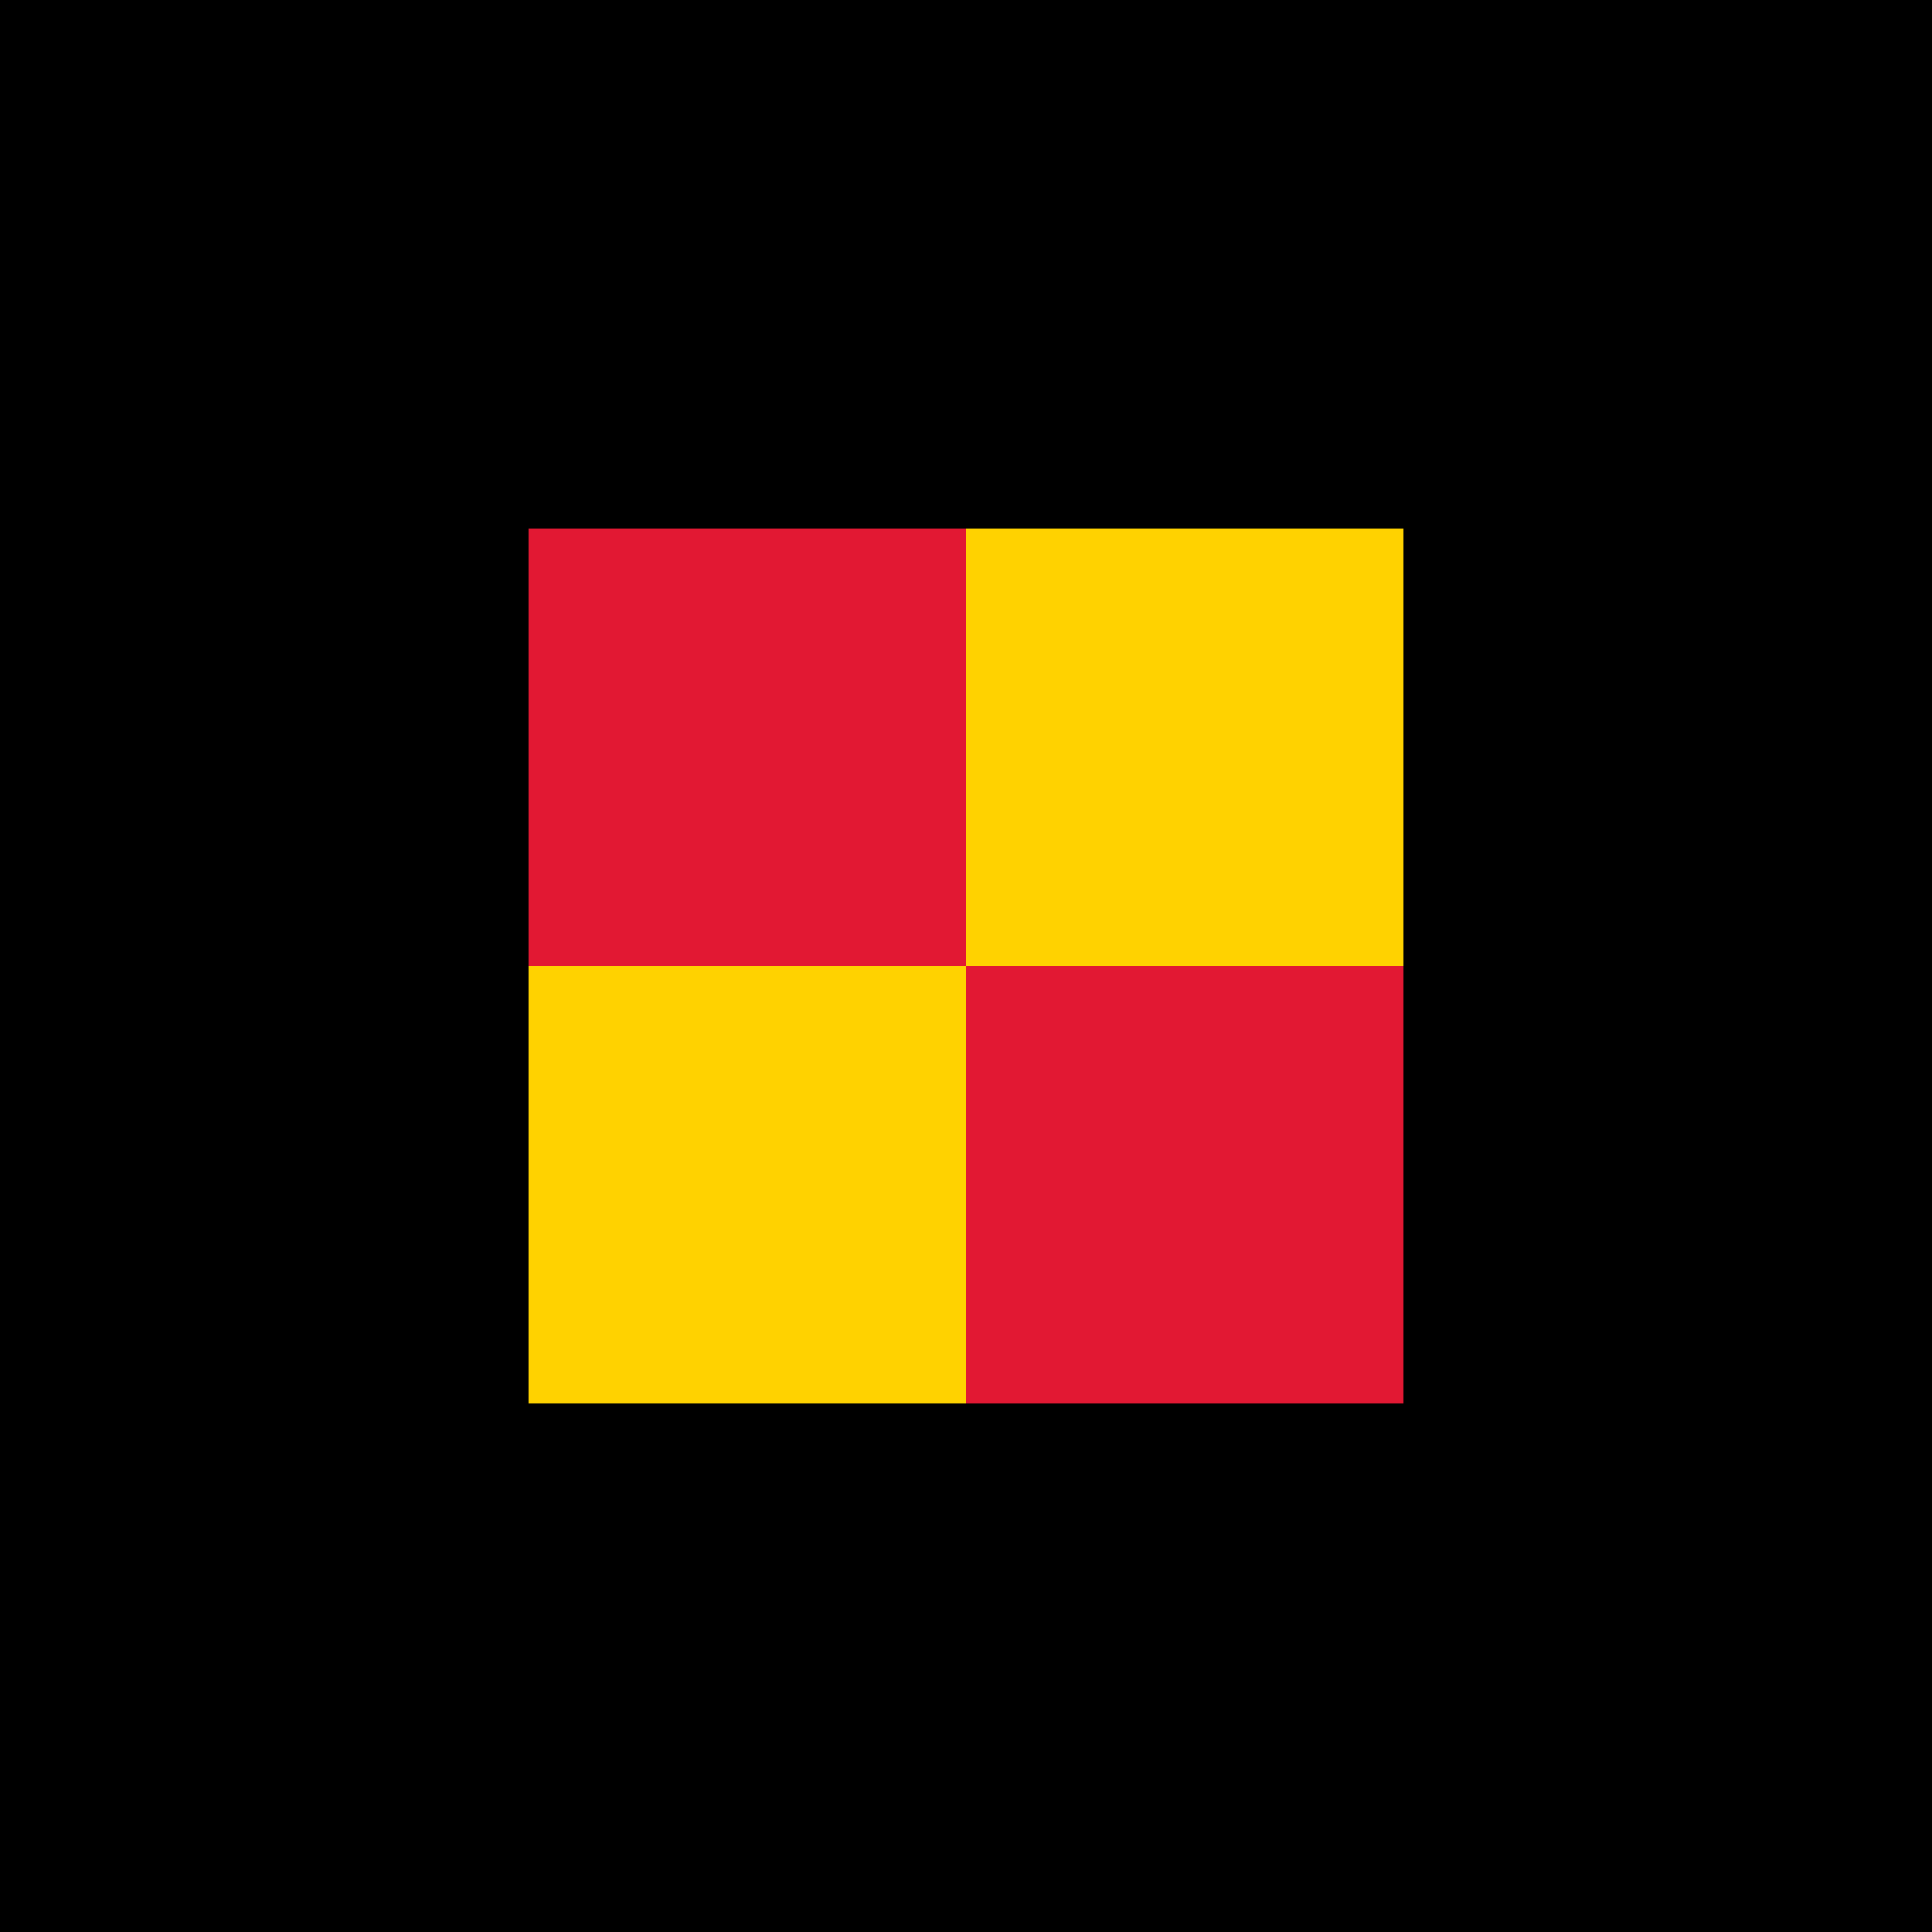
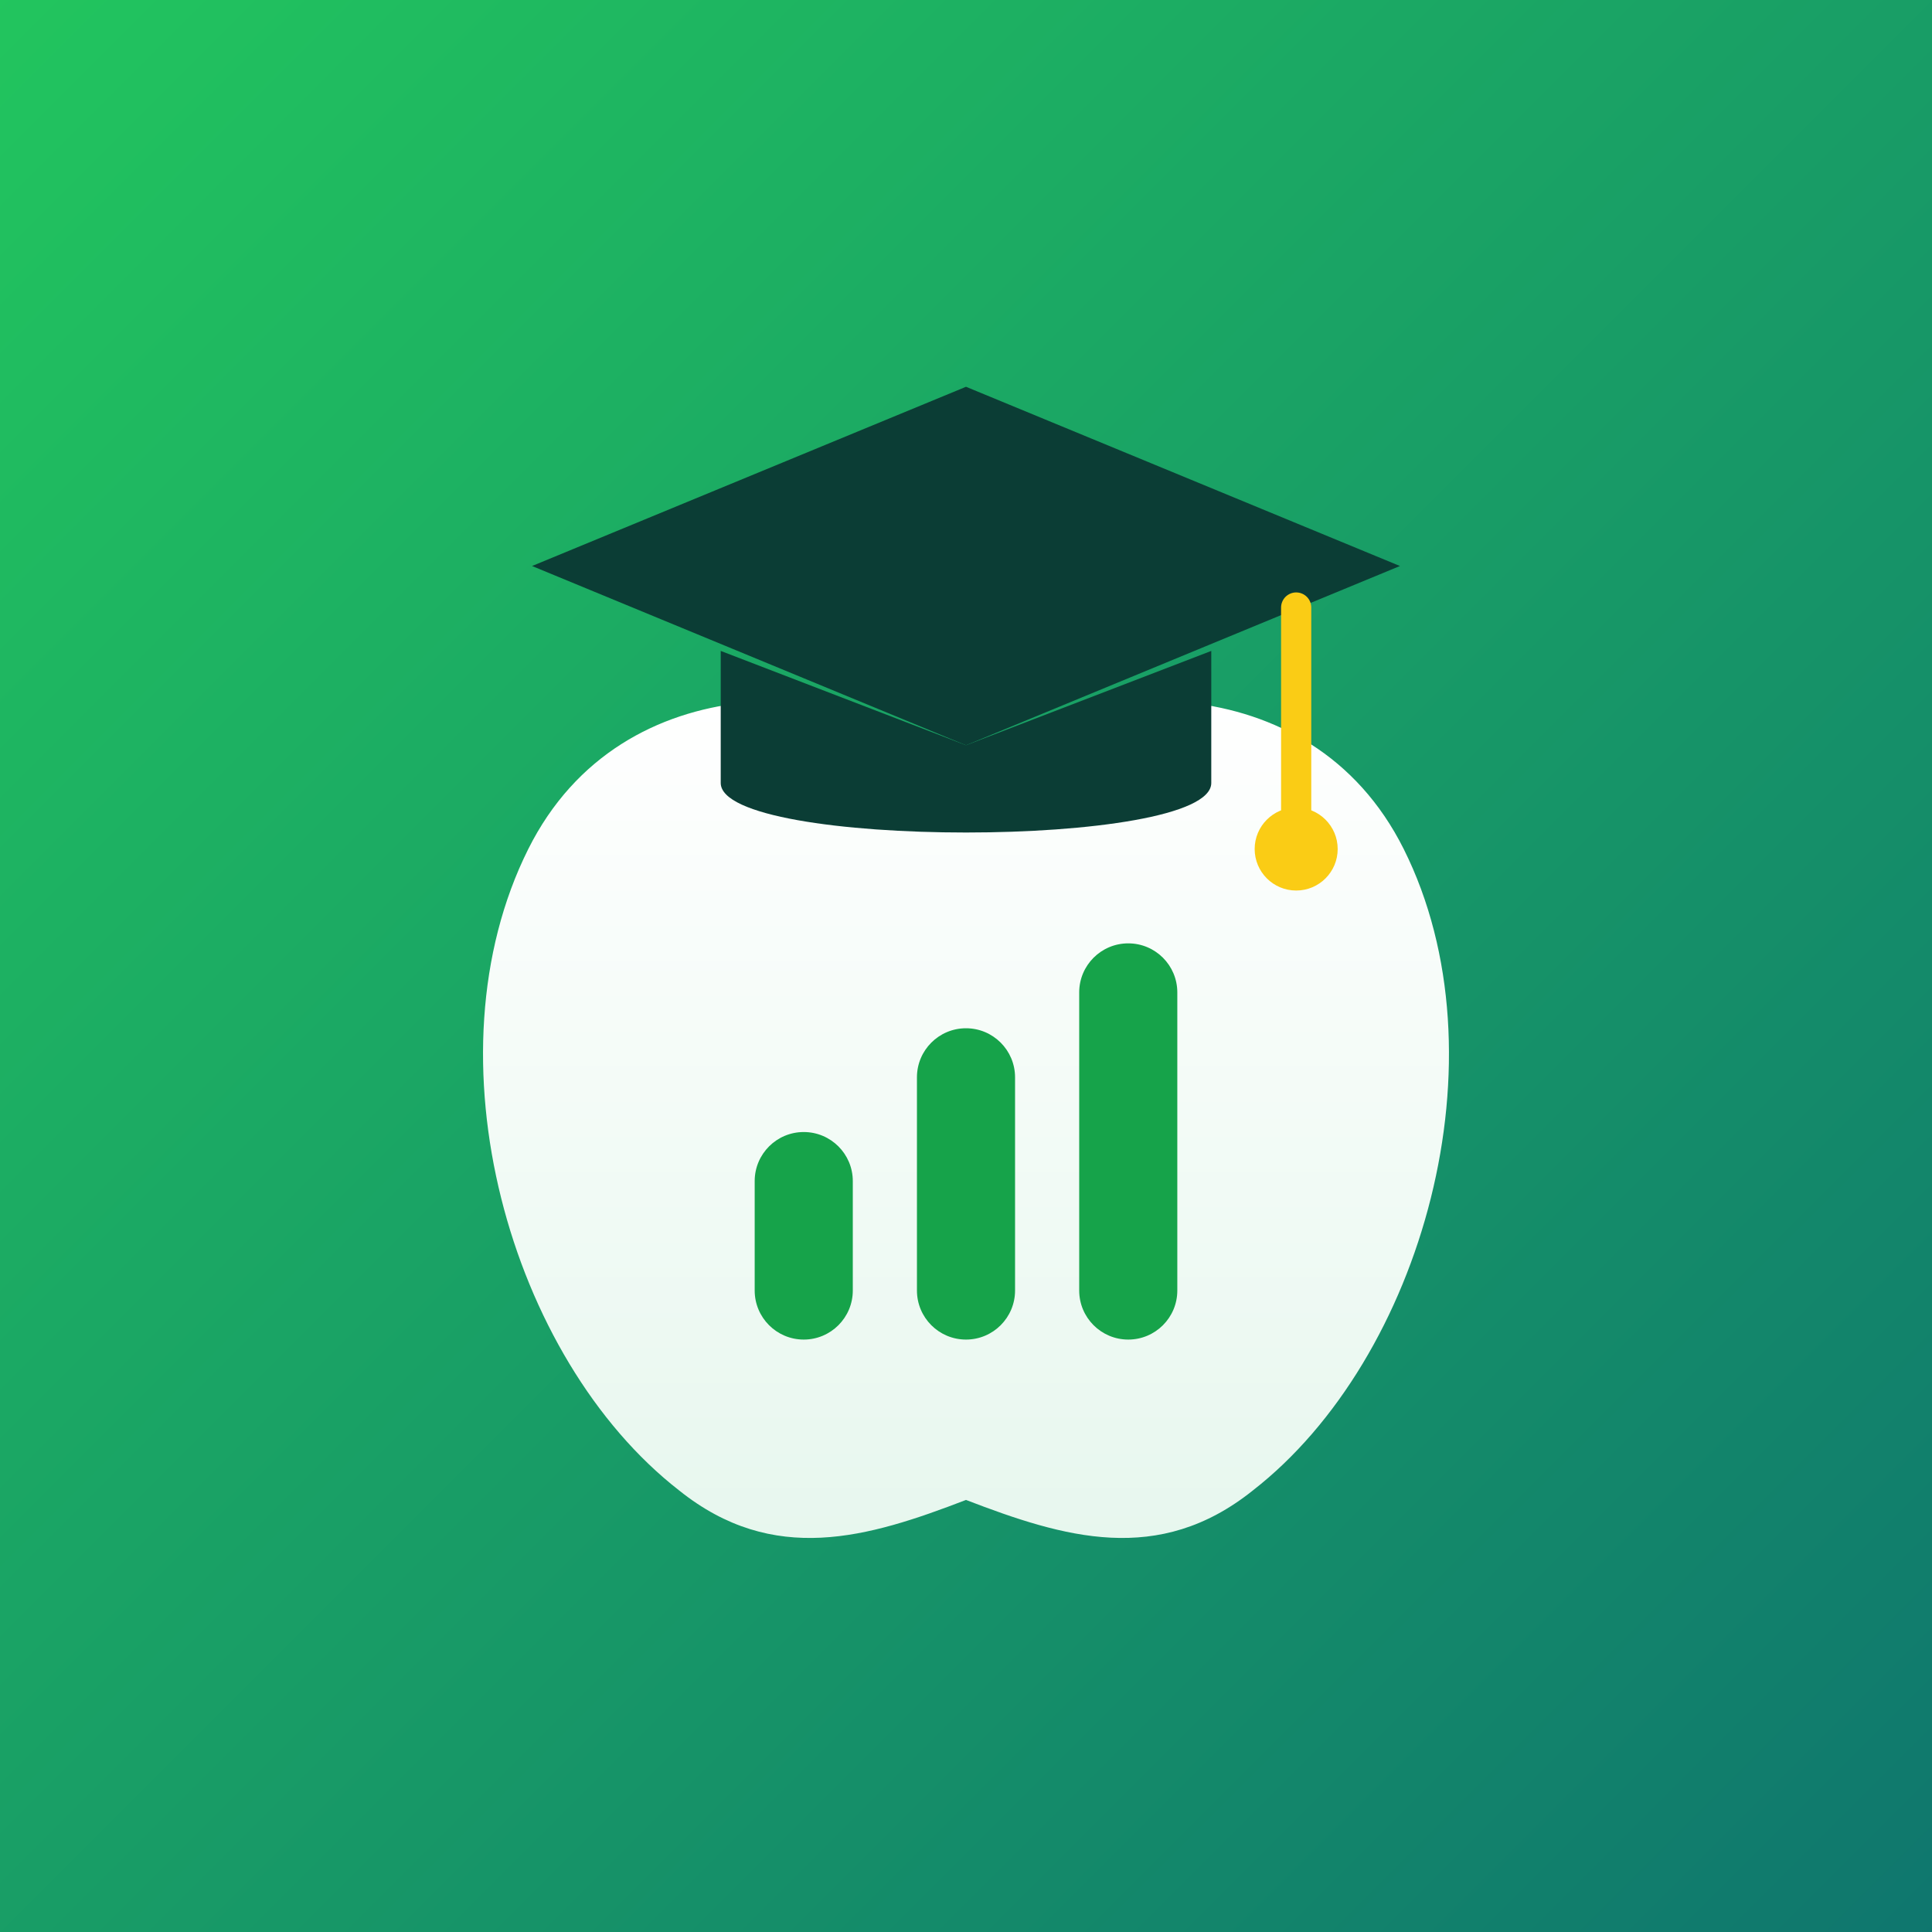
- <svg xmlns="http://www.w3.org/2000/svg" viewBox="0 0 512 512">
-   <rect width="512" height="512" fill="#000" />
-   <g transform="translate(140 140)">
-     <rect width="116" height="116" fill="#E21833" />
-     <rect x="116" width="116" height="116" fill="#FFD200" />
-     <rect y="116" width="116" height="116" fill="#FFD200" />
-     <rect x="116" y="116" width="116" height="116" fill="#E21833" />
+ <svg xmlns="http://www.w3.org/2000/svg" viewBox="0 0 1024 1024">
+   <defs>
+     <linearGradient id="bg" x1="0" y1="0" x2="1" y2="1">
+       <stop offset="0" stop-color="#22C55E" />
+       <stop offset="1" stop-color="#0F766E" />
+     </linearGradient>
+     <linearGradient id="apple" x1="0" y1="0" x2="0" y2="1">
+       <stop offset="0" stop-color="#FFFFFF" />
+       <stop offset="1" stop-color="#E7F7EE" />
+     </linearGradient>
+   </defs>
+   <rect width="1024" height="1024" fill="url(#bg)" />
+   <path d="M512 400            C 455 360, 330 350, 280 450            C 225 560, 270 720, 360 790            C 410 830, 460 815, 512 795            C 564 815, 614 830, 664 790            C 754 720, 799 560, 744 450            C 694 350, 569 360, 512 400 Z" fill="url(#apple)" />
+   <g transform="translate(512 300)">
+     <path d="M-230 0 L0 -95 L230 0 L0 95 Z" fill="#0B3D35" />
+     <path d="M-130 45 L-130 115 C -130 150, 130 150, 130 115 L130 45 L0 95 Z" fill="#0B3D35" />
+     <path d="M175 22 L175 135" stroke="#FACC15" stroke-width="16" stroke-linecap="round" />
+     <circle cx="175" cy="150" r="22" fill="#FACC15" />
+   </g>
+   <g fill="#16A34A">
+     <rect x="400" y="600" width="52" height="110" rx="26" />
+     <rect x="486" y="545" width="52" height="165" rx="26" />
+     <rect x="572" y="500" width="52" height="210" rx="26" />
  </g>
</svg>
